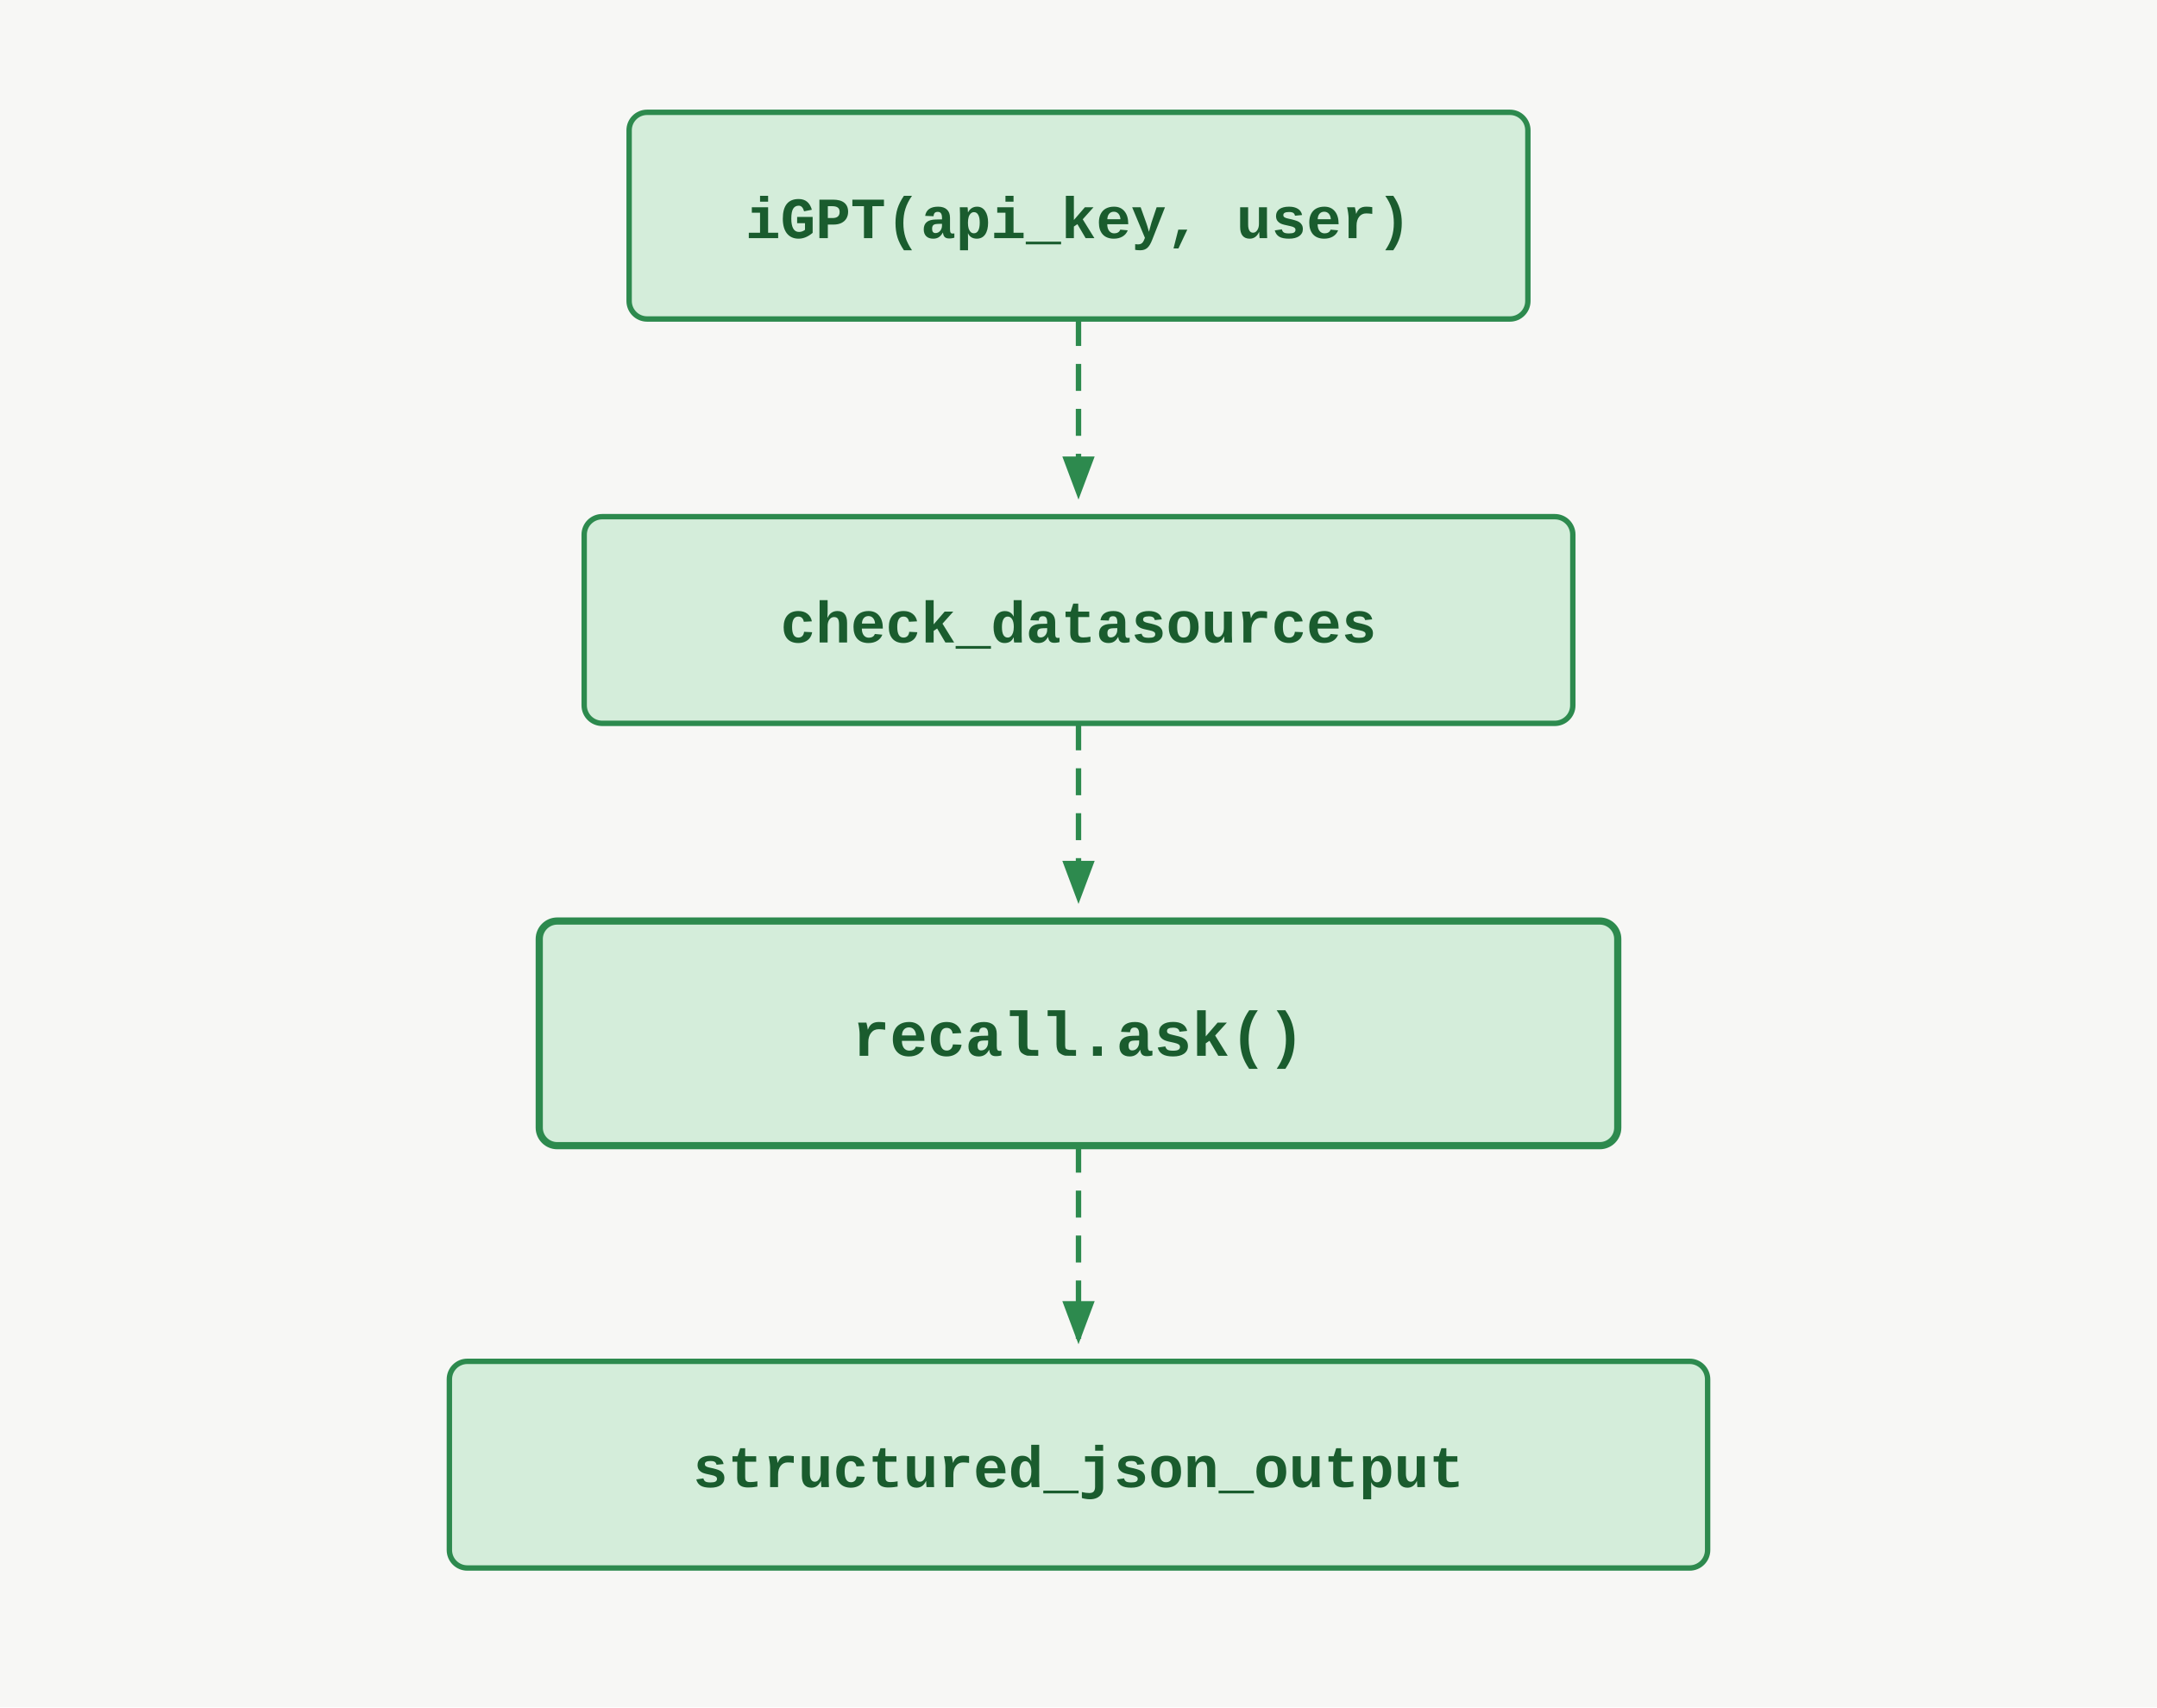
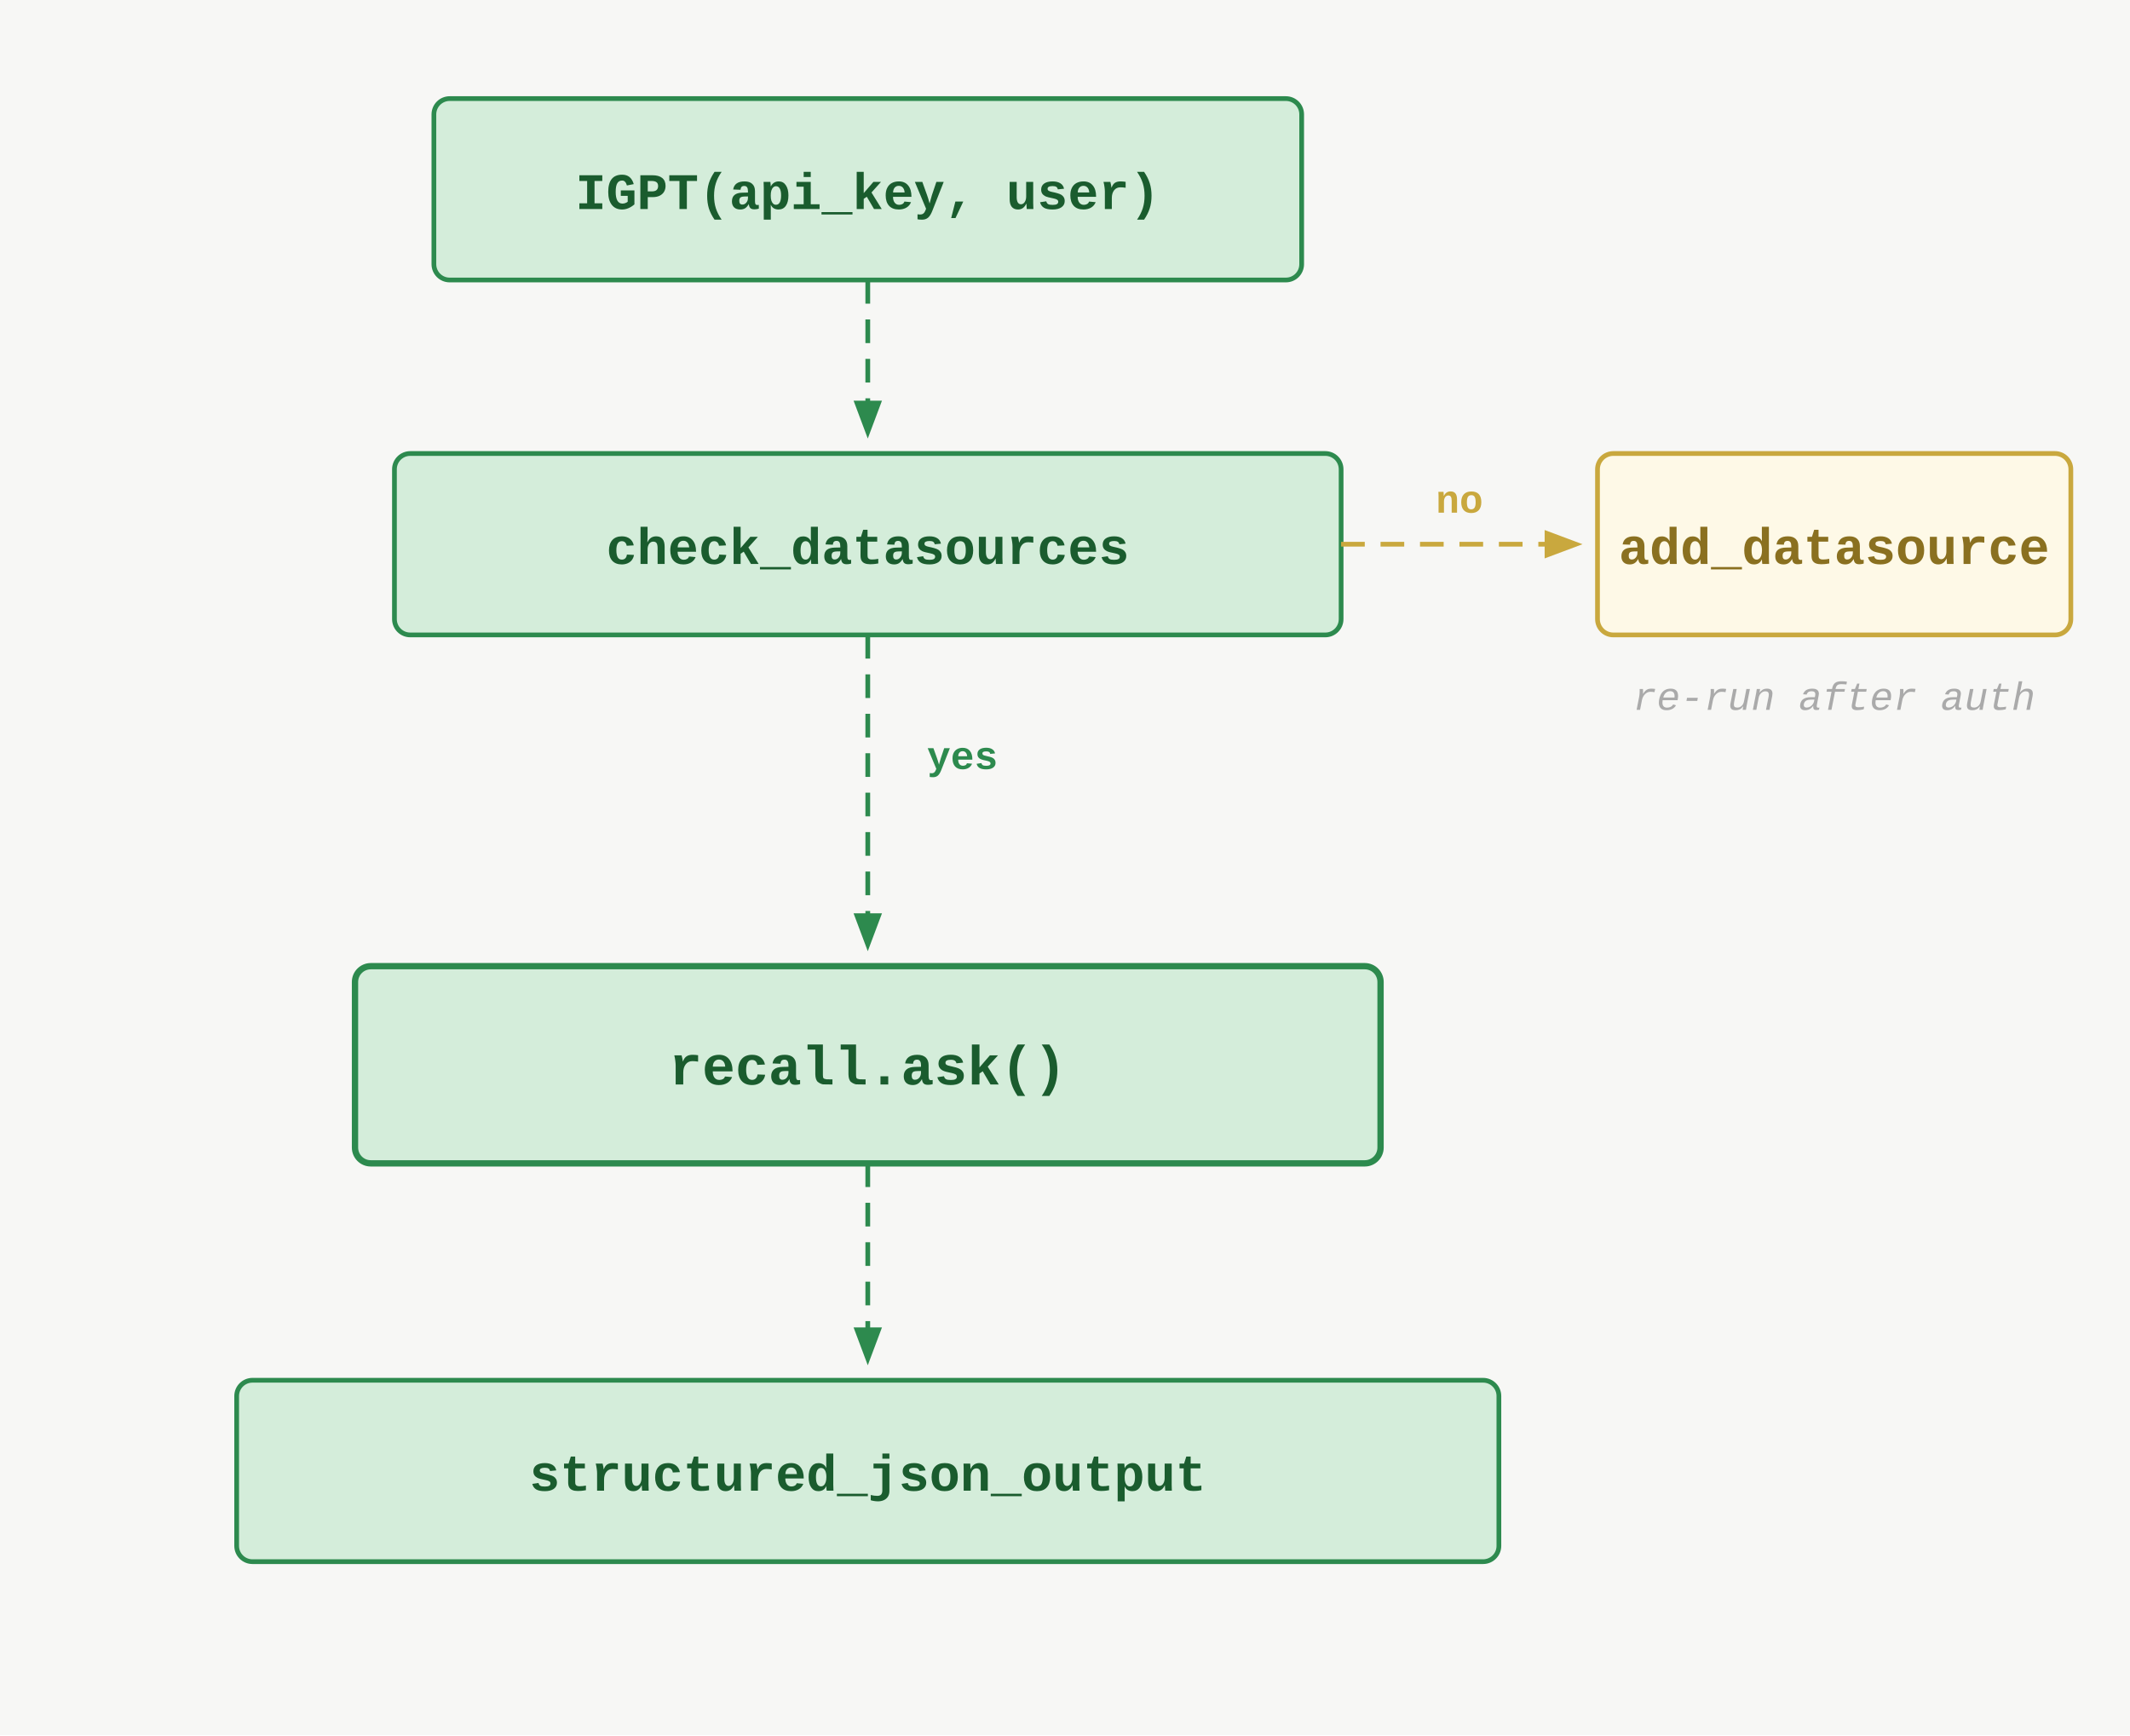
- <svg xmlns="http://www.w3.org/2000/svg" viewBox="0 0 480 380" width="480" height="380" font-family="'Courier New', Consolas, monospace">
+ <svg xmlns="http://www.w3.org/2000/svg" viewBox="0 0 540 440" width="540" height="440" font-family="'Courier New', Consolas, monospace">
  <defs>
    <marker id="arrow" markerWidth="8" markerHeight="6" refX="7" refY="3" orient="auto">
      <polygon points="0 0, 8 3, 0 6" fill="#2d8a4e" />
    </marker>
+     <marker id="arrowGold" markerWidth="8" markerHeight="6" refX="7" refY="3" orient="auto">
+       <polygon points="0 0, 8 3, 0 6" fill="#c9a83e" />
+     </marker>
  </defs>
-   <rect x="0" y="0" width="480" height="380" fill="#f7f7f5" />
-   <rect x="140" y="25" width="200" height="46" rx="4" fill="#d4edda" stroke="#2d8a4e" stroke-width="1.2" />
-   <text x="240" y="53" text-anchor="middle" fill="#1a5c2e" font-size="13" font-weight="600">iGPT(api_key, user)</text>
-   <line x1="240" y1="71" x2="240" y2="110" stroke="#2d8a4e" stroke-width="1.2" stroke-dasharray="6,4" marker-end="url(#arrow)" />
-   <rect x="130" y="115" width="220" height="46" rx="4" fill="#d4edda" stroke="#2d8a4e" stroke-width="1.2" />
-   <text x="240" y="143" text-anchor="middle" fill="#1a5c2e" font-size="13" font-weight="600">check_datasources</text>
-   <line x1="240" y1="161" x2="240" y2="200" stroke="#2d8a4e" stroke-width="1.2" stroke-dasharray="6,4" marker-end="url(#arrow)" />
-   <rect x="120" y="205" width="240" height="50" rx="4" fill="#d4edda" stroke="#2d8a4e" stroke-width="1.6" />
-   <text x="240" y="235" text-anchor="middle" fill="#1a5c2e" font-size="14" font-weight="700">recall.ask()</text>
-   <line x1="240" y1="255" x2="240" y2="298" stroke="#2d8a4e" stroke-width="1.2" stroke-dasharray="6,4" marker-end="url(#arrow)" />
-   <rect x="100" y="303" width="280" height="46" rx="4" fill="#d4edda" stroke="#2d8a4e" stroke-width="1.2" />
-   <text x="240" y="331" text-anchor="middle" fill="#1a5c2e" font-size="13" font-weight="600">structured_json_output</text>
+   <rect x="0" y="0" width="540" height="440" fill="#f7f7f5" />
+   <rect x="110" y="25" width="220" height="46" rx="4" fill="#d4edda" stroke="#2d8a4e" stroke-width="1.2" />
+   <text x="220" y="53" text-anchor="middle" fill="#1a5c2e" font-size="13" font-weight="600">IGPT(api_key, user)</text>
+   <line x1="220" y1="71" x2="220" y2="110" stroke="#2d8a4e" stroke-width="1.2" stroke-dasharray="6,4" marker-end="url(#arrow)" />
+   <rect x="100" y="115" width="240" height="46" rx="4" fill="#d4edda" stroke="#2d8a4e" stroke-width="1.2" />
+   <text x="220" y="143" text-anchor="middle" fill="#1a5c2e" font-size="13" font-weight="600">check_datasources</text>
+   <path d="M 340 138 L 400 138" stroke="#c9a83e" stroke-width="1.2" stroke-dasharray="6,4" marker-end="url(#arrowGold)" />
+   <text x="370" y="130" text-anchor="middle" fill="#c9a83e" font-size="10" font-weight="600">no</text>
+   <rect x="405" y="115" width="120" height="46" rx="4" fill="#fef9e7" stroke="#c9a83e" stroke-width="1.2" />
+   <text x="465" y="143" text-anchor="middle" fill="#8a7020" font-size="13" font-weight="600">add_datasource</text>
+   <text x="465" y="180" text-anchor="middle" fill="#aaa" font-size="10" font-style="italic">re-run after auth</text>
+   <line x1="220" y1="161" x2="220" y2="240" stroke="#2d8a4e" stroke-width="1.2" stroke-dasharray="6,4" marker-end="url(#arrow)" />
+   <text x="235" y="195" fill="#2d8a4e" font-size="10" font-weight="600">yes</text>
+   <rect x="90" y="245" width="260" height="50" rx="4" fill="#d4edda" stroke="#2d8a4e" stroke-width="1.6" />
+   <text x="220" y="275" text-anchor="middle" fill="#1a5c2e" font-size="14" font-weight="700">recall.ask()</text>
+   <line x1="220" y1="295" x2="220" y2="345" stroke="#2d8a4e" stroke-width="1.2" stroke-dasharray="6,4" marker-end="url(#arrow)" />
+   <rect x="60" y="350" width="320" height="46" rx="4" fill="#d4edda" stroke="#2d8a4e" stroke-width="1.2" />
+   <text x="220" y="378" text-anchor="middle" fill="#1a5c2e" font-size="13" font-weight="600">structured_json_output</text>
</svg>
